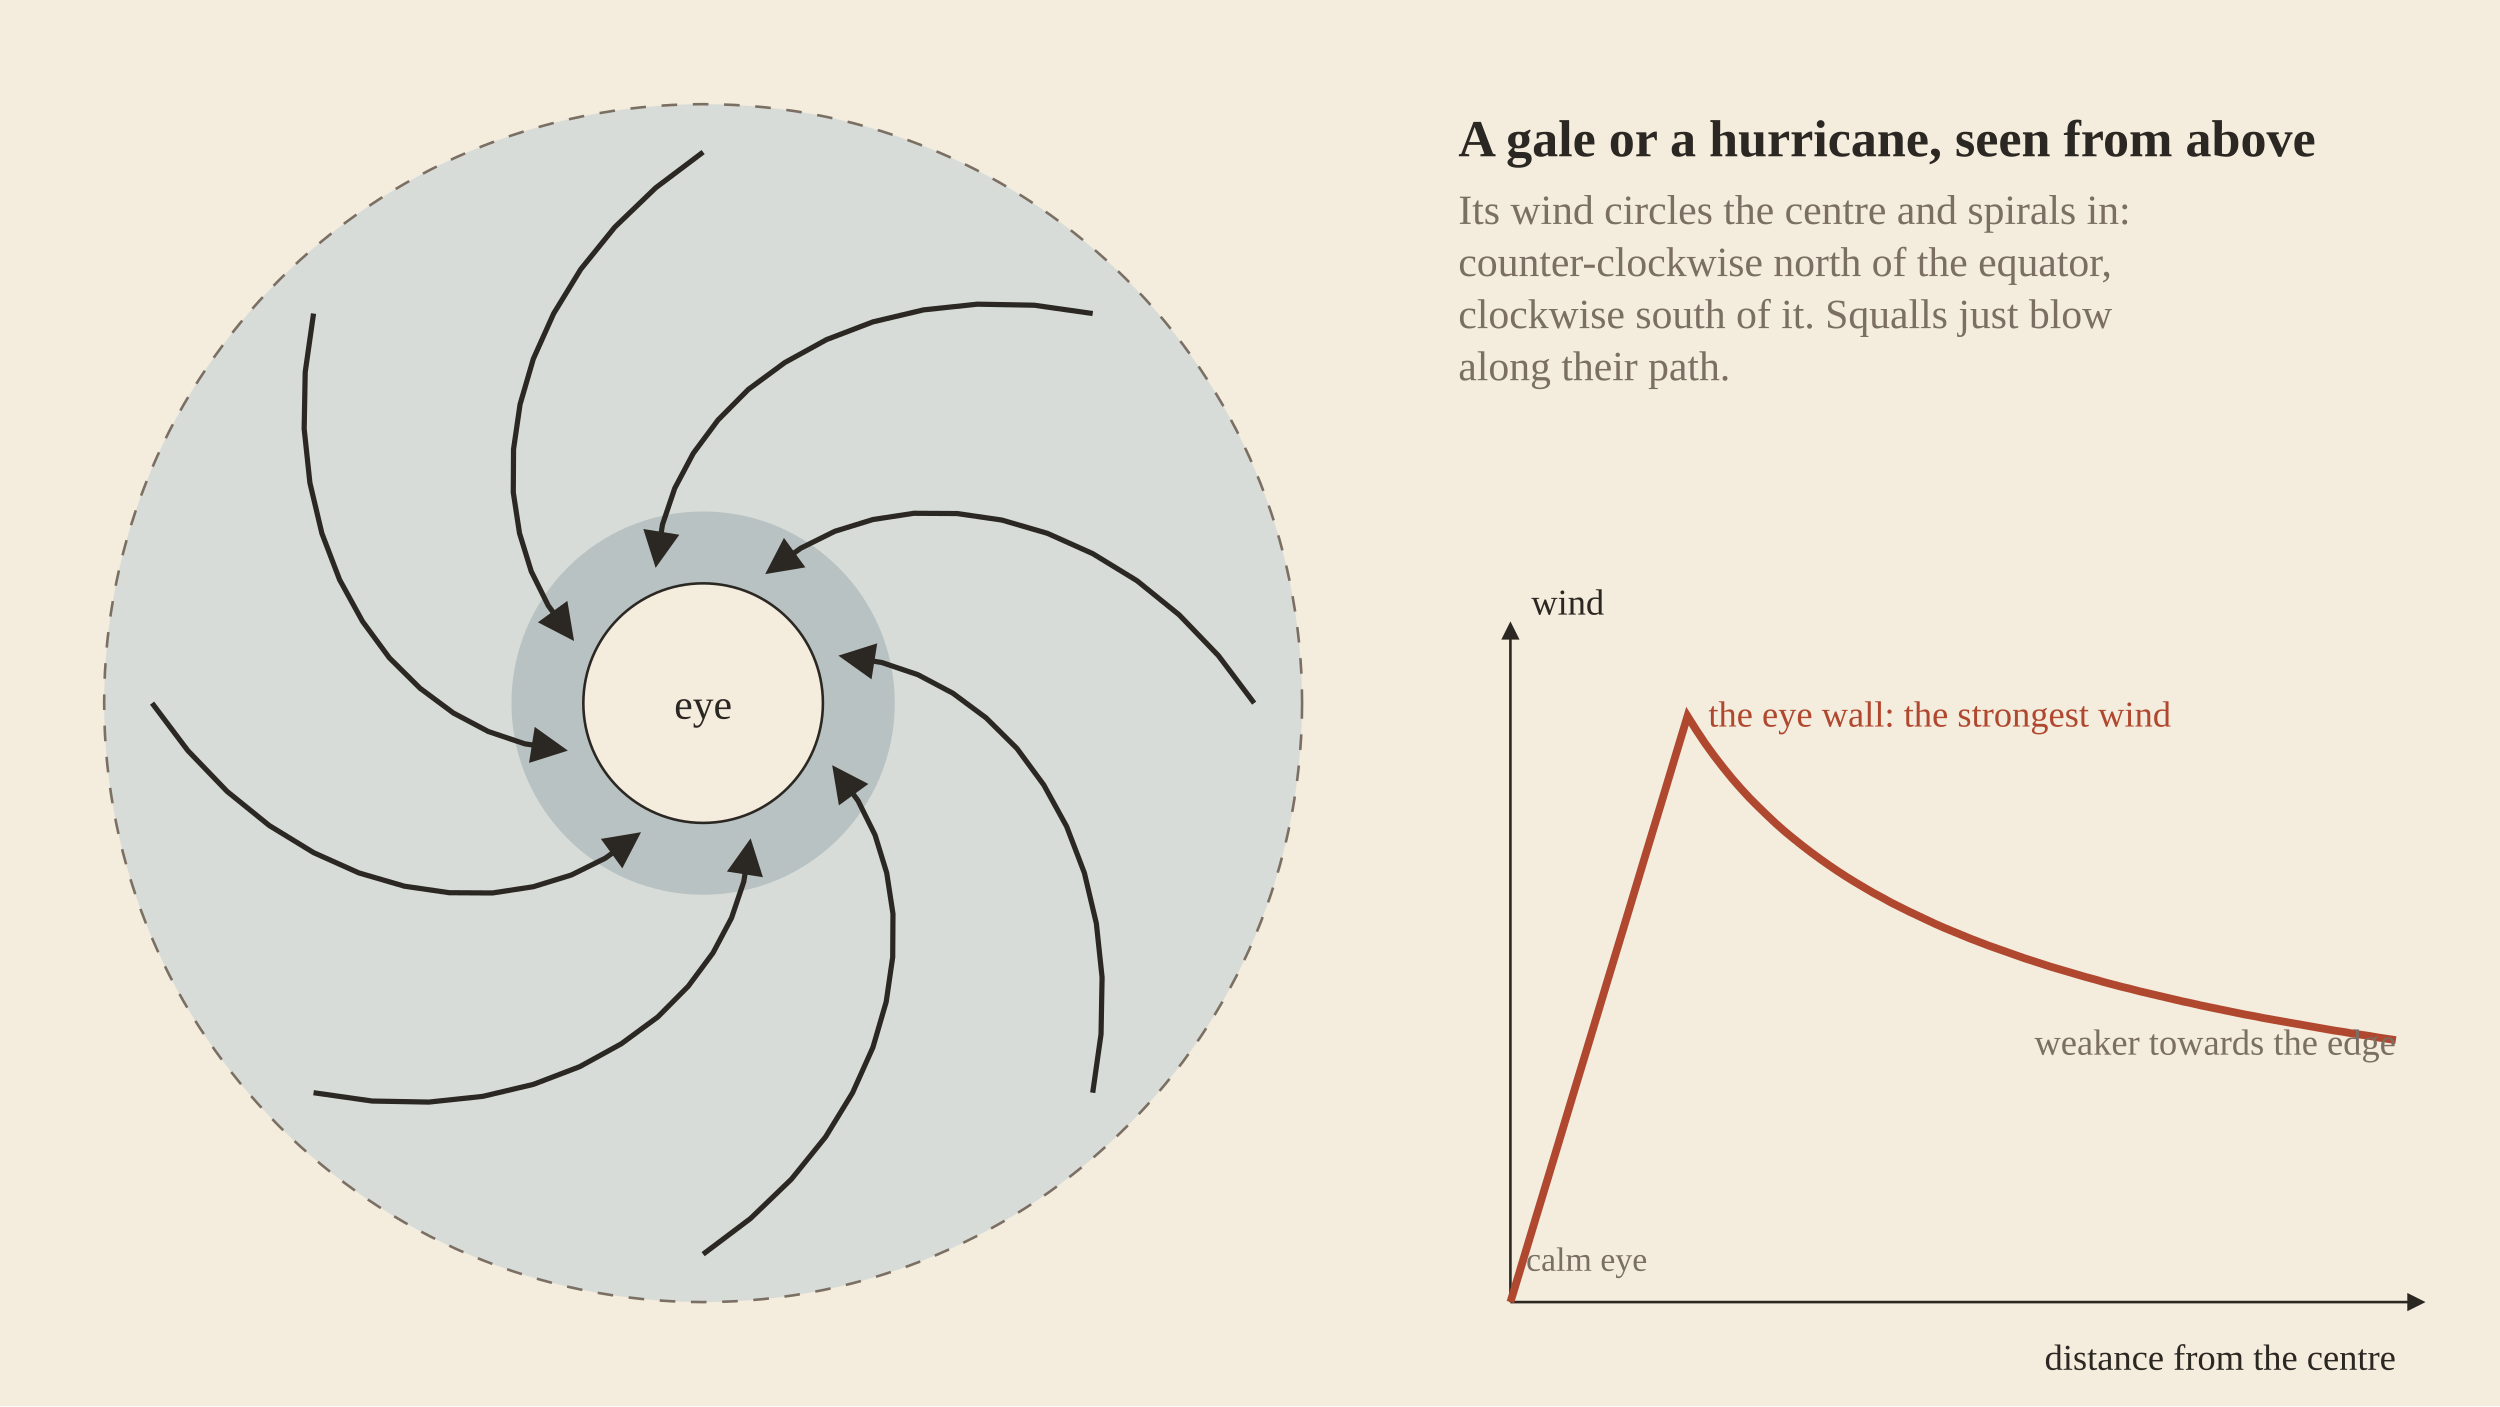
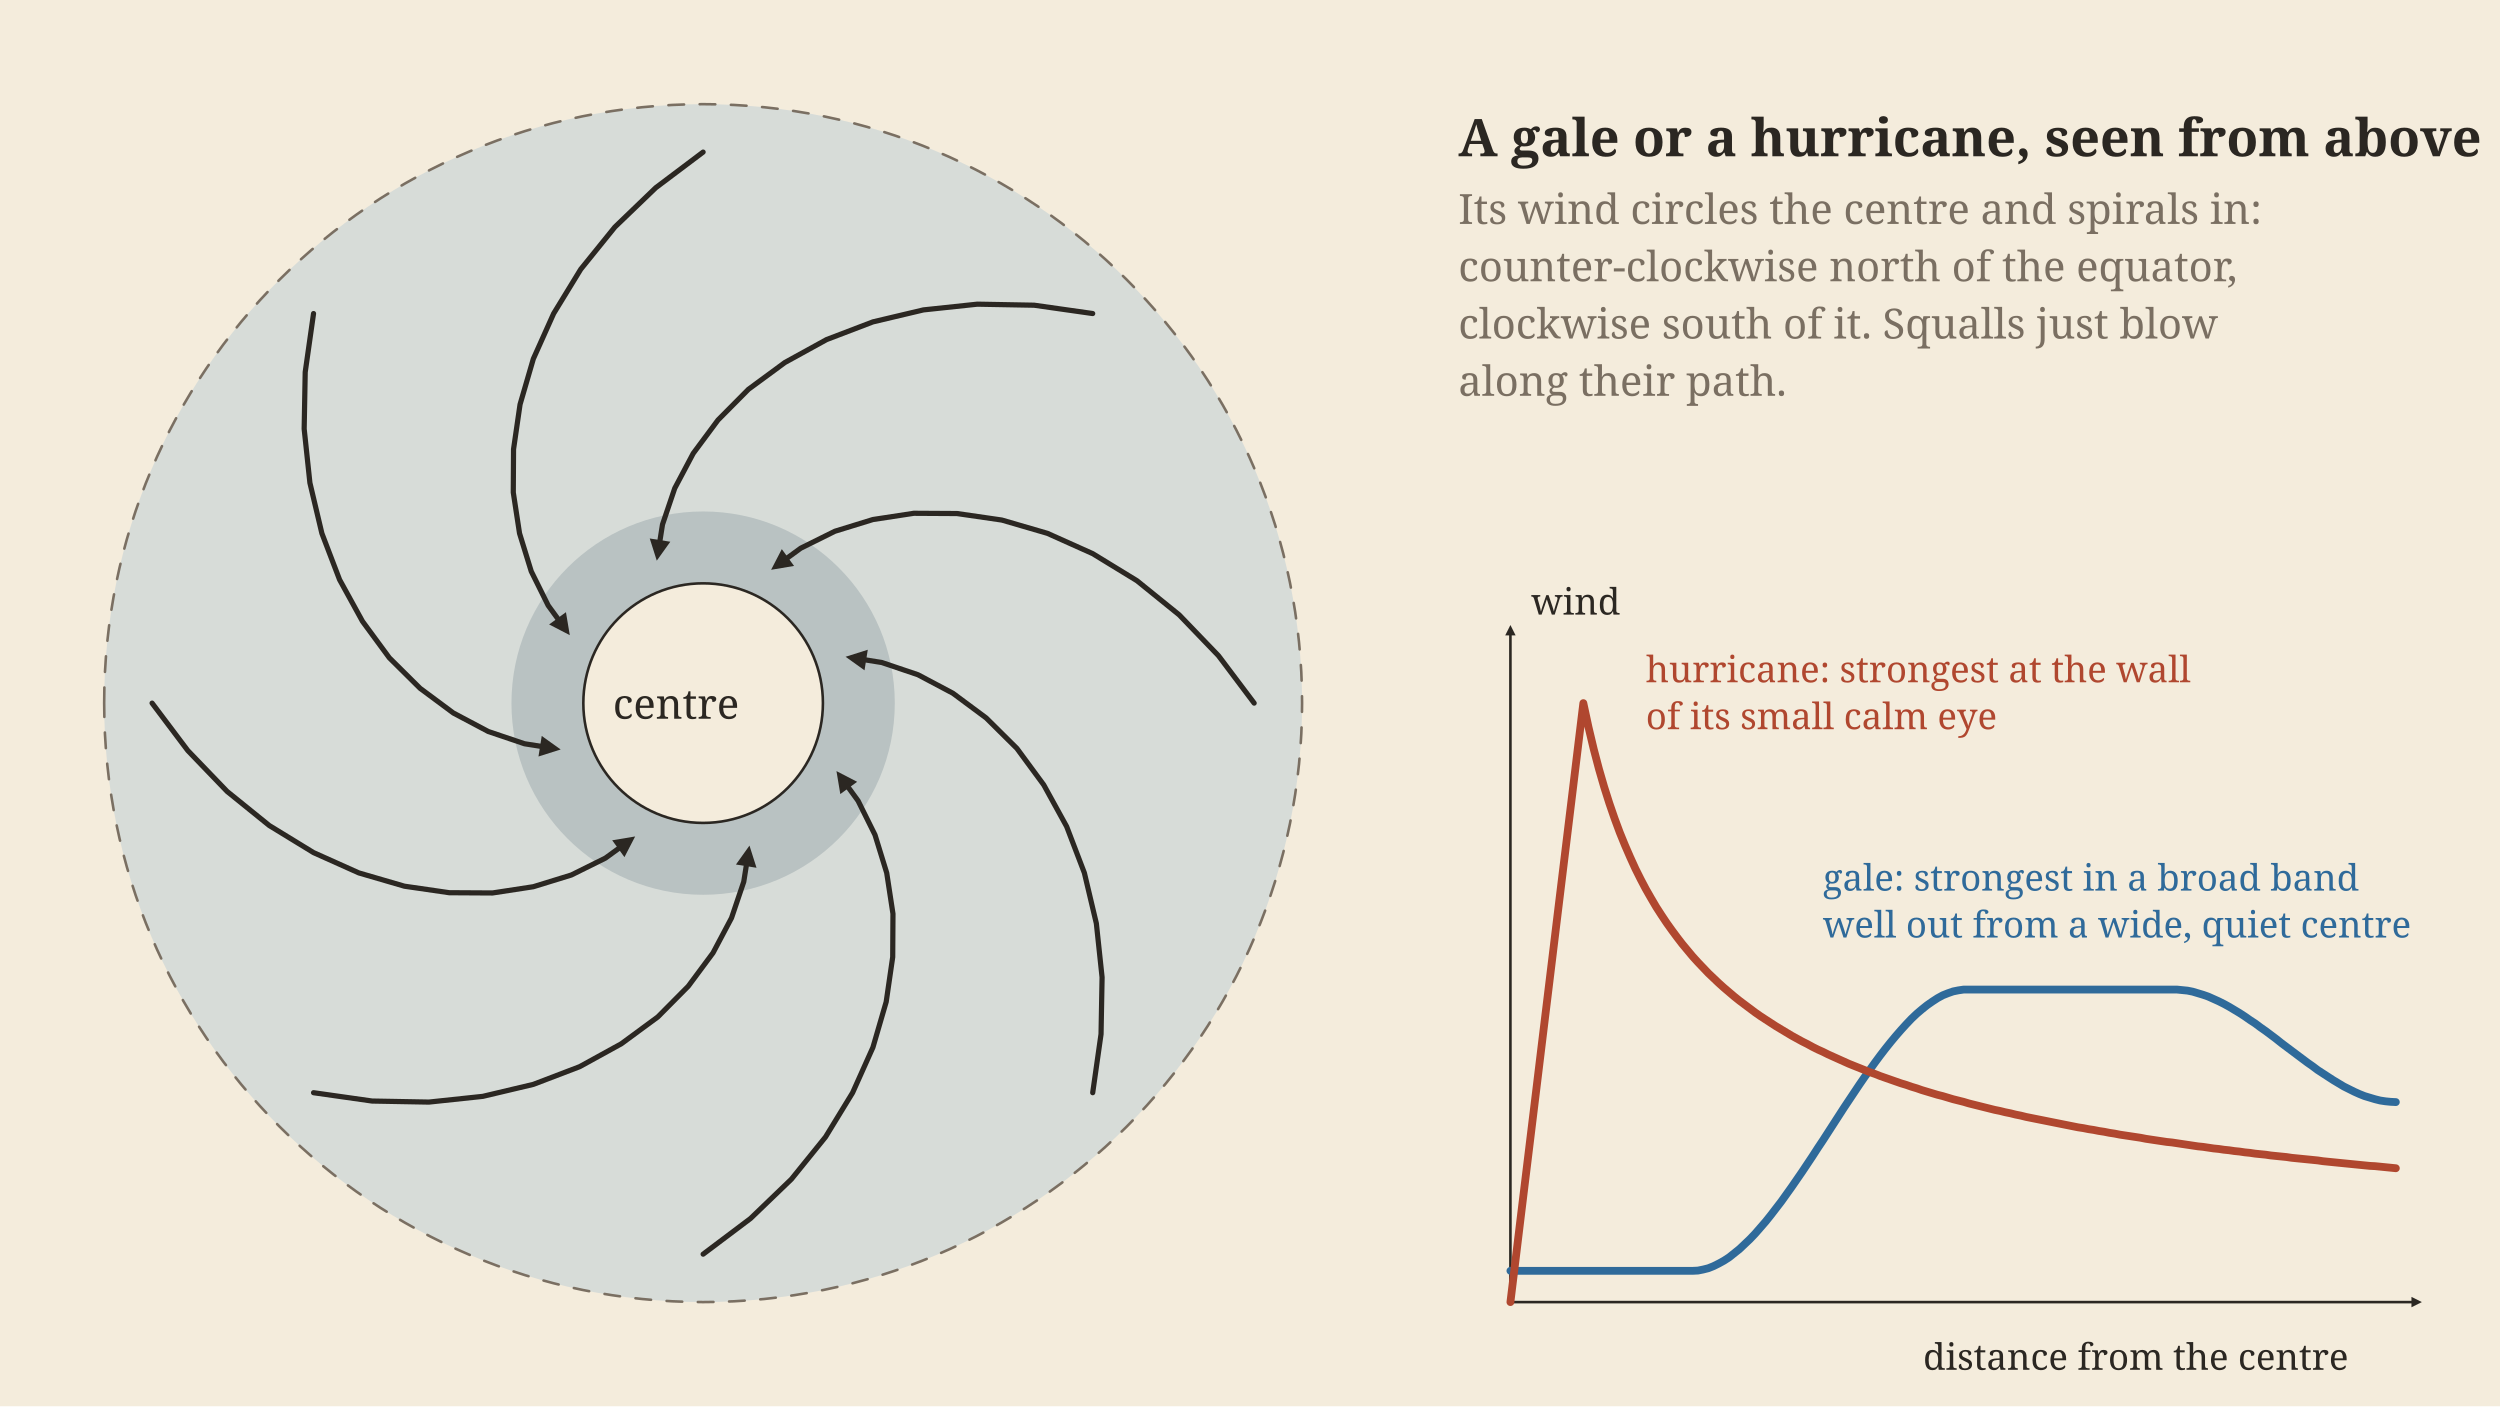
- <svg xmlns="http://www.w3.org/2000/svg" viewBox="0 0 960 540" width="960" height="540" font-family="Georgia, &quot;Times New Roman&quot;, serif">
-   <defs>
-     <marker id="a" viewBox="0 0 10 10" refX="8" refY="5" markerWidth="7" markerHeight="7" orient="auto-start-reverse">
-       <path d="M0,0 L10,5 L0,10 z" fill="#2b2722" />
-     </marker>
-     <marker id="w" viewBox="0 0 10 10" refX="8" refY="5" markerWidth="5" markerHeight="5" orient="auto">
-       <path d="M0,0 L10,5 L0,10 z" fill="#b0472f" />
-     </marker>
-     <marker id="c" viewBox="0 0 10 10" refX="8" refY="5" markerWidth="6" markerHeight="6" orient="auto">
-       <path d="M0,0 L10,5 L0,10 z" fill="#2f6a9a" />
-     </marker>
-   </defs>
-   <rect width="960" height="540" fill="#f4ecdc" />
-   <circle cx="270" cy="270" r="230" fill="#d7dcd8" stroke="#7a6f62" stroke-dasharray="6 6" />
-   <circle cx="270" cy="270" r="73.6" fill="#b9c2c2" />
-   <circle cx="270" cy="270" r="46" fill="#f4ecdc" stroke="#2b2722" />
-   <text x="270" y="276" font-size="16" text-anchor="middle" fill="#2b2722">eye</text>
-   <path d="M481.6,270.0 L467.9,251.8 L452.8,236.1 L436.6,223.0 L419.6,212.6 L402.2,204.8 L384.7,199.7 L367.5,197.2 L350.9,197.1 L335.2,199.5 L320.6,204.0 L307.5,210.5 L296.1,218.8" fill="none" stroke="#2b2722" stroke-width="2" marker-end="url(#a)" />
-   <path d="M419.6,120.4 L397.1,117.2 L375.3,116.8 L354.6,119.0 L335.2,123.6 L317.4,130.4 L301.4,139.2 L287.4,149.5 L275.7,161.3 L266.2,174.1 L259.1,187.5 L254.4,201.4 L252.2,215.3" fill="none" stroke="#2b2722" stroke-width="2" marker-end="url(#a)" />
-   <path d="M270.0,58.4 L251.8,72.1 L236.1,87.2 L223.0,103.4 L212.6,120.4 L204.8,137.8 L199.7,155.3 L197.2,172.5 L197.1,189.1 L199.5,204.8 L204.0,219.4 L210.5,232.5 L218.8,243.9" fill="none" stroke="#2b2722" stroke-width="2" marker-end="url(#a)" />
-   <path d="M120.4,120.4 L117.2,142.9 L116.8,164.7 L119.0,185.4 L123.6,204.8 L130.4,222.6 L139.2,238.6 L149.5,252.6 L161.3,264.3 L174.1,273.8 L187.5,280.9 L201.4,285.6 L215.3,287.8" fill="none" stroke="#2b2722" stroke-width="2" marker-end="url(#a)" />
-   <path d="M58.4,270.0 L72.1,288.2 L87.2,303.9 L103.4,317.0 L120.4,327.4 L137.8,335.2 L155.3,340.3 L172.5,342.8 L189.1,342.9 L204.8,340.5 L219.4,336.0 L232.5,329.5 L243.9,321.2" fill="none" stroke="#2b2722" stroke-width="2" marker-end="url(#a)" />
-   <path d="M120.4,419.6 L142.9,422.8 L164.7,423.2 L185.4,421.0 L204.8,416.4 L222.6,409.6 L238.6,400.8 L252.6,390.5 L264.3,378.7 L273.8,365.9 L280.9,352.5 L285.6,338.6 L287.8,324.7" fill="none" stroke="#2b2722" stroke-width="2" marker-end="url(#a)" />
-   <path d="M270.0,481.6 L288.2,467.9 L303.9,452.8 L317.0,436.6 L327.4,419.6 L335.2,402.2 L340.3,384.7 L342.8,367.5 L342.9,350.9 L340.5,335.2 L336.0,320.6 L329.5,307.5 L321.2,296.1" fill="none" stroke="#2b2722" stroke-width="2" marker-end="url(#a)" />
-   <path d="M419.6,419.6 L422.8,397.1 L423.2,375.3 L421.0,354.6 L416.4,335.2 L409.6,317.4 L400.8,301.4 L390.5,287.4 L378.7,275.7 L365.9,266.2 L352.5,259.1 L338.6,254.4 L324.7,252.2" fill="none" stroke="#2b2722" stroke-width="2" marker-end="url(#a)" />
-   <line x1="580" y1="500" x2="930" y2="500" stroke="#2b2722" marker-end="url(#a)" />
-   <line x1="580" y1="500" x2="580" y2="240" stroke="#2b2722" marker-end="url(#a)" />
-   <path d="M580.0,500.0 L583.4,488.8 L586.8,477.5 L590.2,466.2 L593.6,455.0 L597.0,443.8 L600.4,432.5 L603.8,421.2 L607.2,410.0 L610.6,398.8 L614.0,387.5 L617.4,376.2 L620.8,365.0 L624.2,353.8 L627.6,342.5 L631.0,331.2 L634.4,320.0 L637.8,308.8 L641.2,297.5 L644.6,286.2 L648.0,275.0 L651.4,280.4 L654.8,285.5 L658.2,290.2 L661.6,294.6 L665.0,298.8 L668.4,302.7 L671.8,306.4 L675.2,309.8 L678.6,313.1 L682.0,316.3 L685.4,319.3 L688.8,322.1 L692.2,324.8 L695.6,327.4 L699.0,329.9 L702.4,332.3 L705.8,334.6 L709.2,336.8 L712.6,338.9 L716.0,340.9 L719.4,342.9 L722.8,344.7 L726.2,346.6 L729.6,348.3 L733.0,350.0 L736.4,351.6 L739.8,353.2 L743.2,354.8 L746.6,356.3 L750.0,357.7 L753.4,359.1 L756.8,360.5 L760.2,361.8 L763.6,363.1 L767.0,364.3 L770.4,365.5 L773.8,366.7 L777.2,367.9 L780.6,369.0 L784.0,370.1 L787.4,371.2 L790.8,372.2 L794.2,373.2 L797.6,374.2 L801.0,375.2 L804.4,376.1 L807.8,377.1 L811.2,378.0 L814.6,378.9 L818.0,379.7 L821.4,380.6 L824.8,381.4 L828.2,382.2 L831.6,383.0 L835.0,383.8 L838.4,384.6 L841.8,385.3 L845.2,386.1 L848.6,386.8 L852.0,387.5 L855.4,388.2 L858.8,388.9 L862.2,389.6 L865.6,390.2 L869.0,390.9 L872.4,391.5 L875.8,392.1 L879.2,392.7 L882.6,393.3 L886.0,393.9 L889.4,394.5 L892.8,395.1 L896.2,395.7 L899.6,396.2 L903.0,396.8 L906.4,397.3 L909.8,397.8 L913.2,398.4 L916.6,398.9 L920.0,399.4" fill="none" stroke="#b0472f" stroke-width="3" />
-   <text x="920" y="526" font-size="14" text-anchor="end" fill="#2b2722">distance from the centre</text>
-   <text x="588" y="236" font-size="14" text-anchor="start" fill="#2b2722">wind</text>
-   <text x="656.0" y="279.0" font-size="14" text-anchor="start" fill="#b0472f">the eye wall: the strongest wind</text>
-   <text x="586" y="488" font-size="13" text-anchor="start" fill="#7a6f62">calm eye</text>
-   <text x="920" y="405.0" font-size="14" text-anchor="end" fill="#7a6f62">weaker towards the edge</text>
-   <text x="560" y="60" font-size="20" text-anchor="start" fill="#2b2722" font-weight="bold">A gale or a hurricane, seen from above</text>
-   <text x="560" y="86" font-size="16" text-anchor="start" fill="#7a6f62">Its wind circles the centre and spirals in:</text>
-   <text x="560" y="106" font-size="16" text-anchor="start" fill="#7a6f62">counter-clockwise north of the equator,</text>
-   <text x="560" y="126" font-size="16" text-anchor="start" fill="#7a6f62">clockwise south of it. Squalls just blow</text>
-   <text x="560" y="146" font-size="16" text-anchor="start" fill="#7a6f62">along their path.</text>
+ <svg xmlns="http://www.w3.org/2000/svg" width="960" height="540" viewBox="0 0 960 540">
+   <g id="Layer_1" data-name="Layer 1">
+     <path d="M0 0 L960 0 L960 540 L0 540 Z" fill="#f4ecdc" />
+     <path d="M40 270 C40 142.975 142.975 40 270 40 C397.025 40 500 142.975 500 270 C500 397.025 397.025 500 270 500 C142.975 500 40 397.025 40 270 Z" fill="#d7dcd8" stroke="#7a6f62" stroke-linecap="round" stroke-linejoin="round" stroke-dasharray="6 6" />
+     <path d="M196.4 270 C196.4 229.352 229.352 196.4 270 196.4 C310.648 196.4 343.6 229.352 343.6 270 C343.6 310.648 310.648 343.6 270 343.6 C229.352 343.6 196.4 310.648 196.4 270 Z" fill="#b9c2c2" />
+     <path d="M224 270 C224 244.595 244.595 224 270 224 C295.405 224 316 244.595 316 270 C316 295.405 295.405 316 270 316 C244.595 316 224 295.405 224 270 Z" fill="#f4ecdc" stroke="#2b2722" stroke-linecap="round" stroke-linejoin="round" />
+     <text transform="matrix(1 0 0 1 270 276)" x="0" y="0" xml:space="preserve" font-family="Georgia" font-size="16" fill="#2b2722" text-anchor="middle">
+       <tspan x="0" y="0">centre</tspan>
+     </text>
+     <g>
+       <g>
+         <path d="M480.801 270.601 L467.101 252.401 L467.179 252.493 L452.079 236.793 L452.171 236.878 L435.971 223.778 L436.078 223.853 L419.078 213.453 L419.191 213.513 L401.791 205.713 L401.92 205.76 L384.42 200.66 L384.556 200.69 L367.356 198.19 L367.494 198.2 L350.894 198.1 L351.051 198.089 L335.351 200.489 L335.495 200.456 L320.895 204.956 L321.044 204.896 L307.944 211.396 L308.089 211.308 L299.922 217.254 C299.476 217.579 298.85 217.481 298.525 217.034 C298.2 216.588 298.299 215.962 298.745 215.637 L306.911 209.692 C306.957 209.658 307.005 209.629 307.056 209.604 L320.156 203.104 C320.204 203.08 320.254 203.06 320.305 203.044 L334.905 198.544 C334.952 198.53 335 198.519 335.049 198.511 L350.749 196.111 C350.801 196.104 350.853 196.1 350.906 196.1 L367.506 196.2 C367.552 196.2 367.598 196.204 367.644 196.21 L384.844 198.71 C384.89 198.717 384.935 198.727 384.98 198.74 L402.48 203.84 C402.524 203.853 402.567 203.869 402.609 203.887 L420.009 211.687 C420.048 211.705 420.086 211.725 420.122 211.747 L437.122 222.147 C437.159 222.17 437.195 222.195 437.229 222.222 L453.429 235.322 C453.461 235.349 453.492 235.377 453.521 235.407 L468.621 251.107 C468.649 251.136 468.675 251.166 468.699 251.199 L482.399 269.399 C482.731 269.84 482.643 270.467 482.201 270.799 C481.76 271.131 481.133 271.043 480.801 270.601" fill="#2b2722" />
+         <path d="M296.1 218.8 L300.213 210.858 L304.922 217.325 Z" fill="#2b2722" />
+       </g>
+     </g>
+     <g>
+       <g>
+         <path d="M419.459 121.39 L396.959 118.19 L397.082 118.2 L375.282 117.8 L375.406 117.794 L354.706 119.994 L354.831 119.973 L335.431 124.573 L335.557 124.534 L317.757 131.334 L317.882 131.276 L301.882 140.076 L301.993 140.005 L287.993 150.305 L288.11 150.204 L276.41 162.004 L276.503 161.896 L267.003 174.696 L267.084 174.568 L259.984 187.968 L260.047 187.82 L255.347 201.72 L255.388 201.556 L253.813 211.506 C253.727 212.051 253.214 212.423 252.669 212.337 C252.123 212.251 251.751 211.738 251.838 211.193 L253.412 201.244 C253.421 201.188 253.435 201.133 253.453 201.08 L258.153 187.18 C258.17 187.129 258.191 187.079 258.216 187.032 L265.316 173.632 C265.34 173.587 265.367 173.545 265.397 173.504 L274.897 160.704 C274.925 160.666 274.956 160.63 274.99 160.596 L286.69 148.796 C286.726 148.759 286.766 148.725 286.807 148.695 L300.807 138.395 C300.843 138.369 300.88 138.345 300.918 138.324 L316.918 129.524 C316.958 129.502 317 129.482 317.043 129.466 L334.843 122.666 C334.884 122.65 334.926 122.637 334.969 122.627 L354.369 118.027 C354.41 118.017 354.452 118.01 354.494 118.006 L375.194 115.806 C375.236 115.801 375.277 115.799 375.318 115.8 L397.118 116.2 C397.159 116.201 397.2 116.204 397.241 116.21 L419.741 119.41 C420.288 119.488 420.668 119.994 420.59 120.541 C420.512 121.088 420.006 121.468 419.459 121.39" fill="#2b2722" />
+         <path d="M252.2 215.3 L249.5 206.773 L257.401 208.024 Z" fill="#2b2722" />
+       </g>
+     </g>
+     <g>
+       <g>
+         <path d="M270.601 59.199 L252.401 72.899 L252.493 72.821 L236.793 87.921 L236.878 87.829 L223.778 104.029 L223.853 103.922 L213.453 120.922 L213.513 120.809 L205.713 138.209 L205.76 138.08 L200.66 155.58 L200.69 155.444 L198.19 172.644 L198.2 172.506 L198.1 189.106 L198.089 188.949 L200.489 204.649 L200.456 204.505 L204.956 219.105 L204.896 218.956 L211.396 232.056 L211.308 231.911 L217.254 240.078 C217.579 240.524 217.481 241.15 217.034 241.475 C216.588 241.8 215.962 241.701 215.637 241.255 L209.692 233.089 C209.658 233.043 209.629 232.995 209.604 232.944 L203.104 219.844 C203.08 219.796 203.06 219.746 203.044 219.695 L198.544 205.095 C198.53 205.048 198.519 205 198.511 204.951 L196.111 189.251 C196.104 189.199 196.1 189.147 196.1 189.094 L196.2 172.494 C196.2 172.448 196.204 172.402 196.21 172.356 L198.71 155.156 C198.717 155.11 198.727 155.065 198.74 155.02 L203.84 137.52 C203.853 137.476 203.869 137.433 203.887 137.391 L211.687 119.991 C211.705 119.952 211.725 119.914 211.747 119.878 L222.147 102.878 C222.17 102.841 222.195 102.805 222.222 102.771 L235.322 86.571 C235.349 86.539 235.377 86.508 235.407 86.479 L251.107 71.379 C251.136 71.351 251.166 71.325 251.199 71.301 L269.399 57.601 C269.84 57.269 270.467 57.357 270.799 57.799 C271.131 58.24 271.043 58.867 270.601 59.199" fill="#2b2722" />
+         <path d="M218.8 243.9 L210.858 239.787 L217.325 235.078 Z" fill="#2b2722" />
+       </g>
+     </g>
+     <g>
+       <g>
+         <path d="M121.39 120.541 L118.19 143.041 L118.2 142.918 L117.8 164.718 L117.794 164.594 L119.994 185.294 L119.973 185.169 L124.573 204.569 L124.534 204.443 L131.334 222.243 L131.276 222.118 L140.076 238.118 L140.005 238.007 L150.305 252.007 L150.204 251.89 L162.004 263.59 L161.896 263.497 L174.696 272.997 L174.568 272.916 L187.968 280.016 L187.82 279.953 L201.72 284.653 L201.556 284.612 L211.506 286.187 C212.051 286.273 212.423 286.786 212.337 287.331 C212.251 287.877 211.738 288.249 211.193 288.162 L201.244 286.588 C201.188 286.579 201.133 286.565 201.08 286.547 L187.18 281.847 C187.129 281.83 187.079 281.809 187.032 281.784 L173.632 274.684 C173.587 274.66 173.545 274.633 173.504 274.603 L160.704 265.103 C160.666 265.075 160.63 265.044 160.596 265.01 L148.796 253.31 C148.759 253.274 148.725 253.234 148.695 253.193 L138.395 239.193 C138.369 239.157 138.345 239.12 138.324 239.082 L129.524 223.082 C129.502 223.042 129.482 223 129.466 222.957 L122.666 205.157 C122.65 205.116 122.637 205.074 122.627 205.031 L118.027 185.631 C118.017 185.59 118.01 185.548 118.006 185.506 L115.806 164.806 C115.801 164.764 115.799 164.723 115.8 164.682 L116.2 142.882 C116.201 142.841 116.204 142.8 116.21 142.759 L119.41 120.259 C119.488 119.712 119.994 119.332 120.541 119.41 C121.088 119.488 121.468 119.994 121.39 120.541" fill="#2b2722" />
+         <path d="M215.3 287.8 L206.773 290.5 L208.024 282.599 Z" fill="#2b2722" />
+       </g>
+     </g>
+     <g>
+       <g>
+         <path d="M59.199 269.399 L72.899 287.599 L72.821 287.507 L87.921 303.207 L87.829 303.122 L104.029 316.222 L103.922 316.147 L120.922 326.547 L120.809 326.487 L138.209 334.287 L138.08 334.24 L155.58 339.34 L155.444 339.31 L172.644 341.81 L172.506 341.8 L189.106 341.9 L188.949 341.911 L204.649 339.511 L204.505 339.544 L219.105 335.044 L218.956 335.104 L232.056 328.604 L231.911 328.692 L240.078 322.746 C240.524 322.421 241.15 322.519 241.475 322.966 C241.8 323.412 241.701 324.038 241.255 324.363 L233.089 330.308 C233.043 330.342 232.995 330.371 232.944 330.396 L219.844 336.896 C219.796 336.92 219.746 336.94 219.695 336.956 L205.095 341.456 C205.048 341.47 205 341.481 204.951 341.489 L189.251 343.889 C189.199 343.896 189.147 343.9 189.094 343.9 L172.494 343.8 C172.448 343.8 172.402 343.796 172.356 343.79 L155.156 341.29 C155.11 341.283 155.065 341.273 155.02 341.26 L137.52 336.16 C137.476 336.147 137.433 336.131 137.391 336.113 L119.991 328.313 C119.952 328.295 119.914 328.275 119.878 328.253 L102.878 317.853 C102.841 317.83 102.805 317.805 102.771 317.778 L86.571 304.678 C86.539 304.651 86.508 304.623 86.479 304.593 L71.379 288.893 C71.351 288.864 71.325 288.834 71.301 288.801 L57.601 270.601 C57.269 270.16 57.357 269.533 57.799 269.201 C58.24 268.869 58.867 268.957 59.199 269.399" fill="#2b2722" />
+         <path d="M243.9 321.2 L239.787 329.142 L235.078 322.675 Z" fill="#2b2722" />
+       </g>
+     </g>
+     <g>
+       <g>
+         <path d="M120.541 418.61 L143.041 421.81 L142.918 421.8 L164.718 422.2 L164.594 422.206 L185.294 420.006 L185.169 420.027 L204.569 415.427 L204.443 415.466 L222.243 408.666 L222.118 408.724 L238.118 399.924 L238.007 399.995 L252.007 389.695 L251.89 389.796 L263.59 377.996 L263.497 378.104 L272.997 365.304 L272.916 365.432 L280.016 352.032 L279.953 352.18 L284.653 338.28 L284.612 338.444 L286.187 328.494 C286.273 327.949 286.786 327.577 287.331 327.663 C287.877 327.749 288.249 328.262 288.162 328.807 L286.588 338.756 C286.579 338.812 286.565 338.867 286.547 338.92 L281.847 352.82 C281.83 352.871 281.809 352.921 281.784 352.968 L274.684 366.368 C274.66 366.413 274.633 366.455 274.603 366.496 L265.103 379.296 C265.075 379.334 265.044 379.37 265.01 379.404 L253.31 391.204 C253.274 391.241 253.234 391.275 253.193 391.305 L239.193 401.605 C239.157 401.631 239.12 401.655 239.082 401.676 L223.082 410.476 C223.042 410.498 223 410.518 222.957 410.534 L205.157 417.334 C205.116 417.35 205.074 417.363 205.031 417.373 L185.631 421.973 C185.59 421.983 185.548 421.99 185.506 421.994 L164.806 424.194 C164.764 424.199 164.723 424.201 164.682 424.2 L142.882 423.8 C142.841 423.799 142.8 423.796 142.759 423.79 L120.259 420.59 C119.712 420.512 119.332 420.006 119.41 419.459 C119.488 418.912 119.994 418.532 120.541 418.61" fill="#2b2722" />
+         <path d="M287.8 324.7 L290.5 333.227 L282.599 331.976 Z" fill="#2b2722" />
+       </g>
+     </g>
+     <g>
+       <g>
+         <path d="M269.399 480.801 L287.599 467.101 L287.507 467.179 L303.207 452.079 L303.122 452.171 L316.222 435.971 L316.147 436.078 L326.547 419.078 L326.487 419.191 L334.287 401.791 L334.24 401.92 L339.34 384.42 L339.31 384.556 L341.81 367.356 L341.8 367.494 L341.9 350.894 L341.911 351.051 L339.511 335.351 L339.544 335.495 L335.044 320.895 L335.104 321.044 L328.604 307.944 L328.692 308.089 L322.746 299.922 C322.421 299.476 322.519 298.85 322.966 298.525 C323.412 298.2 324.038 298.299 324.363 298.745 L330.308 306.911 C330.342 306.957 330.371 307.005 330.396 307.056 L336.896 320.156 C336.92 320.204 336.94 320.254 336.956 320.305 L341.456 334.905 C341.47 334.952 341.481 335 341.489 335.049 L343.889 350.749 C343.896 350.801 343.9 350.853 343.9 350.906 L343.8 367.506 C343.8 367.552 343.796 367.598 343.79 367.644 L341.29 384.844 C341.283 384.89 341.273 384.935 341.26 384.98 L336.16 402.48 C336.147 402.524 336.131 402.567 336.113 402.609 L328.313 420.009 C328.295 420.048 328.275 420.086 328.253 420.122 L317.853 437.122 C317.83 437.159 317.805 437.195 317.778 437.229 L304.678 453.429 C304.651 453.461 304.623 453.492 304.593 453.521 L288.893 468.621 C288.864 468.649 288.834 468.675 288.801 468.699 L270.601 482.399 C270.16 482.731 269.533 482.643 269.201 482.201 C268.869 481.76 268.957 481.133 269.399 480.801" fill="#2b2722" />
+         <path d="M321.2 296.1 L329.142 300.213 L322.675 304.922 Z" fill="#2b2722" />
+       </g>
+     </g>
+     <g>
+       <g>
+         <path d="M418.61 419.459 L421.81 396.959 L421.8 397.082 L422.2 375.282 L422.206 375.406 L420.006 354.706 L420.027 354.831 L415.427 335.431 L415.466 335.557 L408.666 317.757 L408.724 317.882 L399.924 301.882 L399.995 301.993 L389.695 287.993 L389.796 288.11 L377.996 276.41 L378.104 276.503 L365.304 267.003 L365.432 267.084 L352.032 259.984 L352.18 260.047 L338.28 255.347 L338.444 255.388 L328.494 253.813 C327.949 253.727 327.577 253.214 327.663 252.669 C327.749 252.123 328.262 251.751 328.807 251.838 L338.756 253.412 C338.812 253.421 338.867 253.435 338.92 253.453 L352.82 258.153 C352.871 258.17 352.921 258.191 352.968 258.216 L366.368 265.316 C366.413 265.34 366.455 265.367 366.496 265.397 L379.296 274.897 C379.334 274.925 379.37 274.956 379.404 274.99 L391.204 286.69 C391.241 286.726 391.275 286.766 391.305 286.807 L401.605 300.807 C401.631 300.843 401.655 300.88 401.676 300.918 L410.476 316.918 C410.498 316.958 410.518 317 410.534 317.043 L417.334 334.843 C417.35 334.884 417.363 334.926 417.373 334.969 L421.973 354.369 C421.983 354.41 421.99 354.452 421.994 354.494 L424.194 375.194 C424.199 375.236 424.201 375.277 424.2 375.318 L423.8 397.118 C423.799 397.159 423.796 397.2 423.79 397.241 L420.59 419.741 C420.512 420.288 420.006 420.668 419.459 420.59 C418.912 420.512 418.532 420.006 418.61 419.459" fill="#2b2722" />
+         <path d="M324.7 252.2 L333.227 249.5 L331.976 257.401 Z" fill="#2b2722" />
+       </g>
+     </g>
+     <g>
+       <g>
+         <path d="M580 499.5 L928 499.5 C928.276 499.5 928.5 499.724 928.5 500 C928.5 500.276 928.276 500.5 928 500.5 L580 500.5 C579.724 500.5 579.5 500.276 579.5 500 C579.5 499.724 579.724 499.5 580 499.5" fill="#2b2722" />
+         <path d="M930 500 L926 502 L926 498 Z" fill="#2b2722" />
+       </g>
+     </g>
+     <g>
+       <g>
+         <path d="M579.5 500 L579.5 242 C579.5 241.724 579.724 241.5 580 241.5 C580.276 241.5 580.5 241.724 580.5 242 L580.5 500 C580.5 500.276 580.276 500.5 580 500.5 C579.724 500.5 579.5 500.276 579.5 500" fill="#2b2722" />
+         <path d="M580 240 L582 244 L578 244 Z" fill="#2b2722" />
+       </g>
+     </g>
+     <text transform="matrix(1 0 0 1 920 526)" x="0" y="0" xml:space="preserve" font-family="Georgia" font-size="14" fill="#2b2722" text-anchor="end">
+       <tspan x="0" y="0">distance from the centre</tspan>
+     </text>
+     <text transform="matrix(1 0 0 1 588 236)" x="0" y="0" xml:space="preserve" font-family="Georgia" font-size="14" fill="#2b2722">
+       <tspan x="0" y="0">wind</tspan>
+     </text>
+     <path d="M580 488 L582 488 L584 488 L586 488 L588 488 L590 488 L592 488 L594 488 L596 488 L598 488 L600 488 L602 488 L604 488 L606 488 L608 488 L610 488 L612 488 L614 488 L616 488 L618 488 L620 488 L622 488 L624 488 L626 488 L628 488 L630 488 L632 488 L634 488 L636 488 L638 488 L640 488 L642 488 L644 488 L646 488 L648 488 L650 488 L652 487.9 L654 487.5 L656 487 L658 486.2 L660 485.2 L662 484.1 L664 482.8 L666 481.2 L668 479.6 L670 477.7 L672 475.8 L674 473.7 L676 471.4 L678 469.1 L680 466.6 L682 464 L684 461.4 L686 458.6 L688 455.8 L690 452.9 L692 450 L694 447 L696 444 L698 440.9 L700 437.9 L702 434.8 L704 431.7 L706 428.6 L708 425.5 L710 422.5 L712 419.5 L714 416.5 L716 413.6 L718 410.8 L720 408 L722 405.3 L724 402.7 L726 400.2 L728 397.8 L730 395.5 L732 393.3 L734 391.2 L736 389.3 L738 387.6 L740 386 L742 384.6 L744 383.3 L746 382.2 L748 381.4 L750 380.7 L752 380.3 L754 380 L756 380 L758 380 L760 380 L762 380 L764 380 L766 380 L768 380 L770 380 L772 380 L774 380 L776 380 L778 380 L780 380 L782 380 L784 380 L786 380 L788 380 L790 380 L792 380 L794 380 L796 380 L798 380 L800 380 L802 380 L804 380 L806 380 L808 380 L810 380 L812 380 L814 380 L816 380 L818 380 L820 380 L822 380 L824 380 L826 380 L828 380 L830 380 L832 380 L834 380 L836 380 L838 380.2 L840 380.4 L842 380.8 L844 381.4 L846 382 L848 382.7 L850 383.6 L852 384.5 L854 385.5 L856 386.6 L858 387.8 L860 389 L862 390.3 L864 391.7 L866 393 L868 394.5 L870 395.9 L872 397.4 L874 398.9 L876 400.5 L878 402 L880 403.5 L882 405 L884 406.5 L886 408 L888 409.4 L890 410.9 L892 412.2 L894 413.5 L896 414.8 L898 416 L900 417.2 L902 418.2 L904 419.2 L906 420.1 L908 420.9 L910 421.5 L912 422.1 L914 422.6 L916 422.9 L918 423.1 L920 423.2" fill="none" stroke="#2f6a9a" stroke-width="3" stroke-linecap="round" stroke-linejoin="round" />
+     <path d="M580 500 L582 483.6 L584 467.1 L586 450.7 L588 434.3 L590 417.9 L592 401.4 L594 385 L596 368.6 L598 352.1 L600 335.7 L602 319.3 L604 302.9 L606 286.4 L608 270 L610 279.3 L612 287.7 L614 295.3 L616 302.2 L618 308.5 L620 314.3 L622 319.7 L624 324.6 L626 329.2 L628 333.6 L630 337.6 L632 341.4 L634 344.9 L636 348.3 L638 351.4 L640 354.4 L642 357.2 L644 359.9 L646 362.5 L648 364.9 L650 367.3 L652 369.5 L654 371.6 L656 373.7 L658 375.6 L660 377.5 L662 379.3 L664 381 L666 382.7 L668 384.3 L670 385.8 L672 387.3 L674 388.8 L676 390.2 L678 391.5 L680 392.8 L682 394.1 L684 395.3 L686 396.5 L688 397.7 L690 398.8 L692 399.9 L694 400.9 L696 402 L698 403 L700 403.9 L702 404.9 L704 405.8 L706 406.7 L708 407.6 L710 408.5 L712 409.3 L714 410.1 L716 410.9 L718 411.7 L720 412.4 L722 413.2 L724 413.9 L726 414.6 L728 415.3 L730 416 L732 416.6 L734 417.3 L736 417.9 L738 418.6 L740 419.2 L742 419.8 L744 420.4 L746 420.9 L748 421.5 L750 422.1 L752 422.6 L754 423.1 L756 423.7 L758 424.2 L760 424.7 L762 425.2 L764 425.7 L766 426.2 L768 426.6 L770 427.1 L772 427.5 L774 428 L776 428.4 L778 428.9 L780 429.3 L782 429.7 L784 430.1 L786 430.5 L788 430.9 L790 431.3 L792 431.7 L794 432.1 L796 432.5 L798 432.9 L800 433.2 L802 433.6 L804 433.9 L806 434.3 L808 434.6 L810 435 L812 435.3 L814 435.7 L816 436 L818 436.3 L820 436.6 L822 436.9 L824 437.3 L826 437.6 L828 437.9 L830 438.2 L832 438.5 L834 438.7 L836 439 L838 439.3 L840 439.6 L842 439.9 L844 440.2 L846 440.4 L848 440.7 L850 441 L852 441.2 L854 441.5 L856 441.7 L858 442 L860 442.2 L862 442.5 L864 442.7 L866 443 L868 443.2 L870 443.4 L872 443.7 L874 443.9 L876 444.1 L878 444.3 L880 444.6 L882 444.8 L884 445 L886 445.2 L888 445.4 L890 445.6 L892 445.9 L894 446.1 L896 446.3 L898 446.5 L900 446.7 L902 446.9 L904 447.1 L906 447.3 L908 447.5 L910 447.7 L912 447.8 L914 448 L916 448.2 L918 448.4 L920 448.6" fill="none" stroke="#b0472f" stroke-width="3" stroke-linecap="round" stroke-linejoin="round" />
+     <text transform="matrix(1 0 0 1 632 262)" x="0" y="0" xml:space="preserve" font-family="Georgia" font-size="14" fill="#b0472f">
+       <tspan x="0" y="0">hurricane: strongest at the wall</tspan>
+     </text>
+     <text transform="matrix(1 0 0 1 632 280)" x="0" y="0" xml:space="preserve" font-family="Georgia" font-size="14" fill="#b0472f">
+       <tspan x="0" y="0">of its small calm eye</tspan>
+     </text>
+     <text transform="matrix(1 0 0 1 700 342)" x="0" y="0" xml:space="preserve" font-family="Georgia" font-size="14" fill="#2f6a9a">
+       <tspan x="0" y="0">gale: strongest in a broad band</tspan>
+     </text>
+     <text transform="matrix(1 0 0 1 700 360)" x="0" y="0" xml:space="preserve" font-family="Georgia" font-size="14" fill="#2f6a9a">
+       <tspan x="0" y="0">well out from a wide, quiet centre</tspan>
+     </text>
+     <text transform="matrix(1 0 0 1 560 60)" x="0" y="0" xml:space="preserve" font-family="Georgia" font-size="20" font-weight="bold" fill="#2b2722">
+       <tspan x="0" y="0">A gale or a hurricane, seen from above</tspan>
+     </text>
+     <text transform="matrix(1 0 0 1 560 86)" x="0" y="0" xml:space="preserve" font-family="Georgia" font-size="16" fill="#7a6f62">
+       <tspan x="0" y="0">Its wind circles the centre and spirals in:</tspan>
+     </text>
+     <text transform="matrix(1 0 0 1 560 108)" x="0" y="0" xml:space="preserve" font-family="Georgia" font-size="16" fill="#7a6f62">
+       <tspan x="0" y="0">counter-clockwise north of the equator,</tspan>
+     </text>
+     <text transform="matrix(1 0 0 1 560 130)" x="0" y="0" xml:space="preserve" font-family="Georgia" font-size="16" fill="#7a6f62">
+       <tspan x="0" y="0">clockwise south of it. Squalls just blow</tspan>
+     </text>
+     <text transform="matrix(1 0 0 1 560 152)" x="0" y="0" xml:space="preserve" font-family="Georgia" font-size="16" fill="#7a6f62">
+       <tspan x="0" y="0">along their path.</tspan>
+     </text>
+   </g>
</svg>
